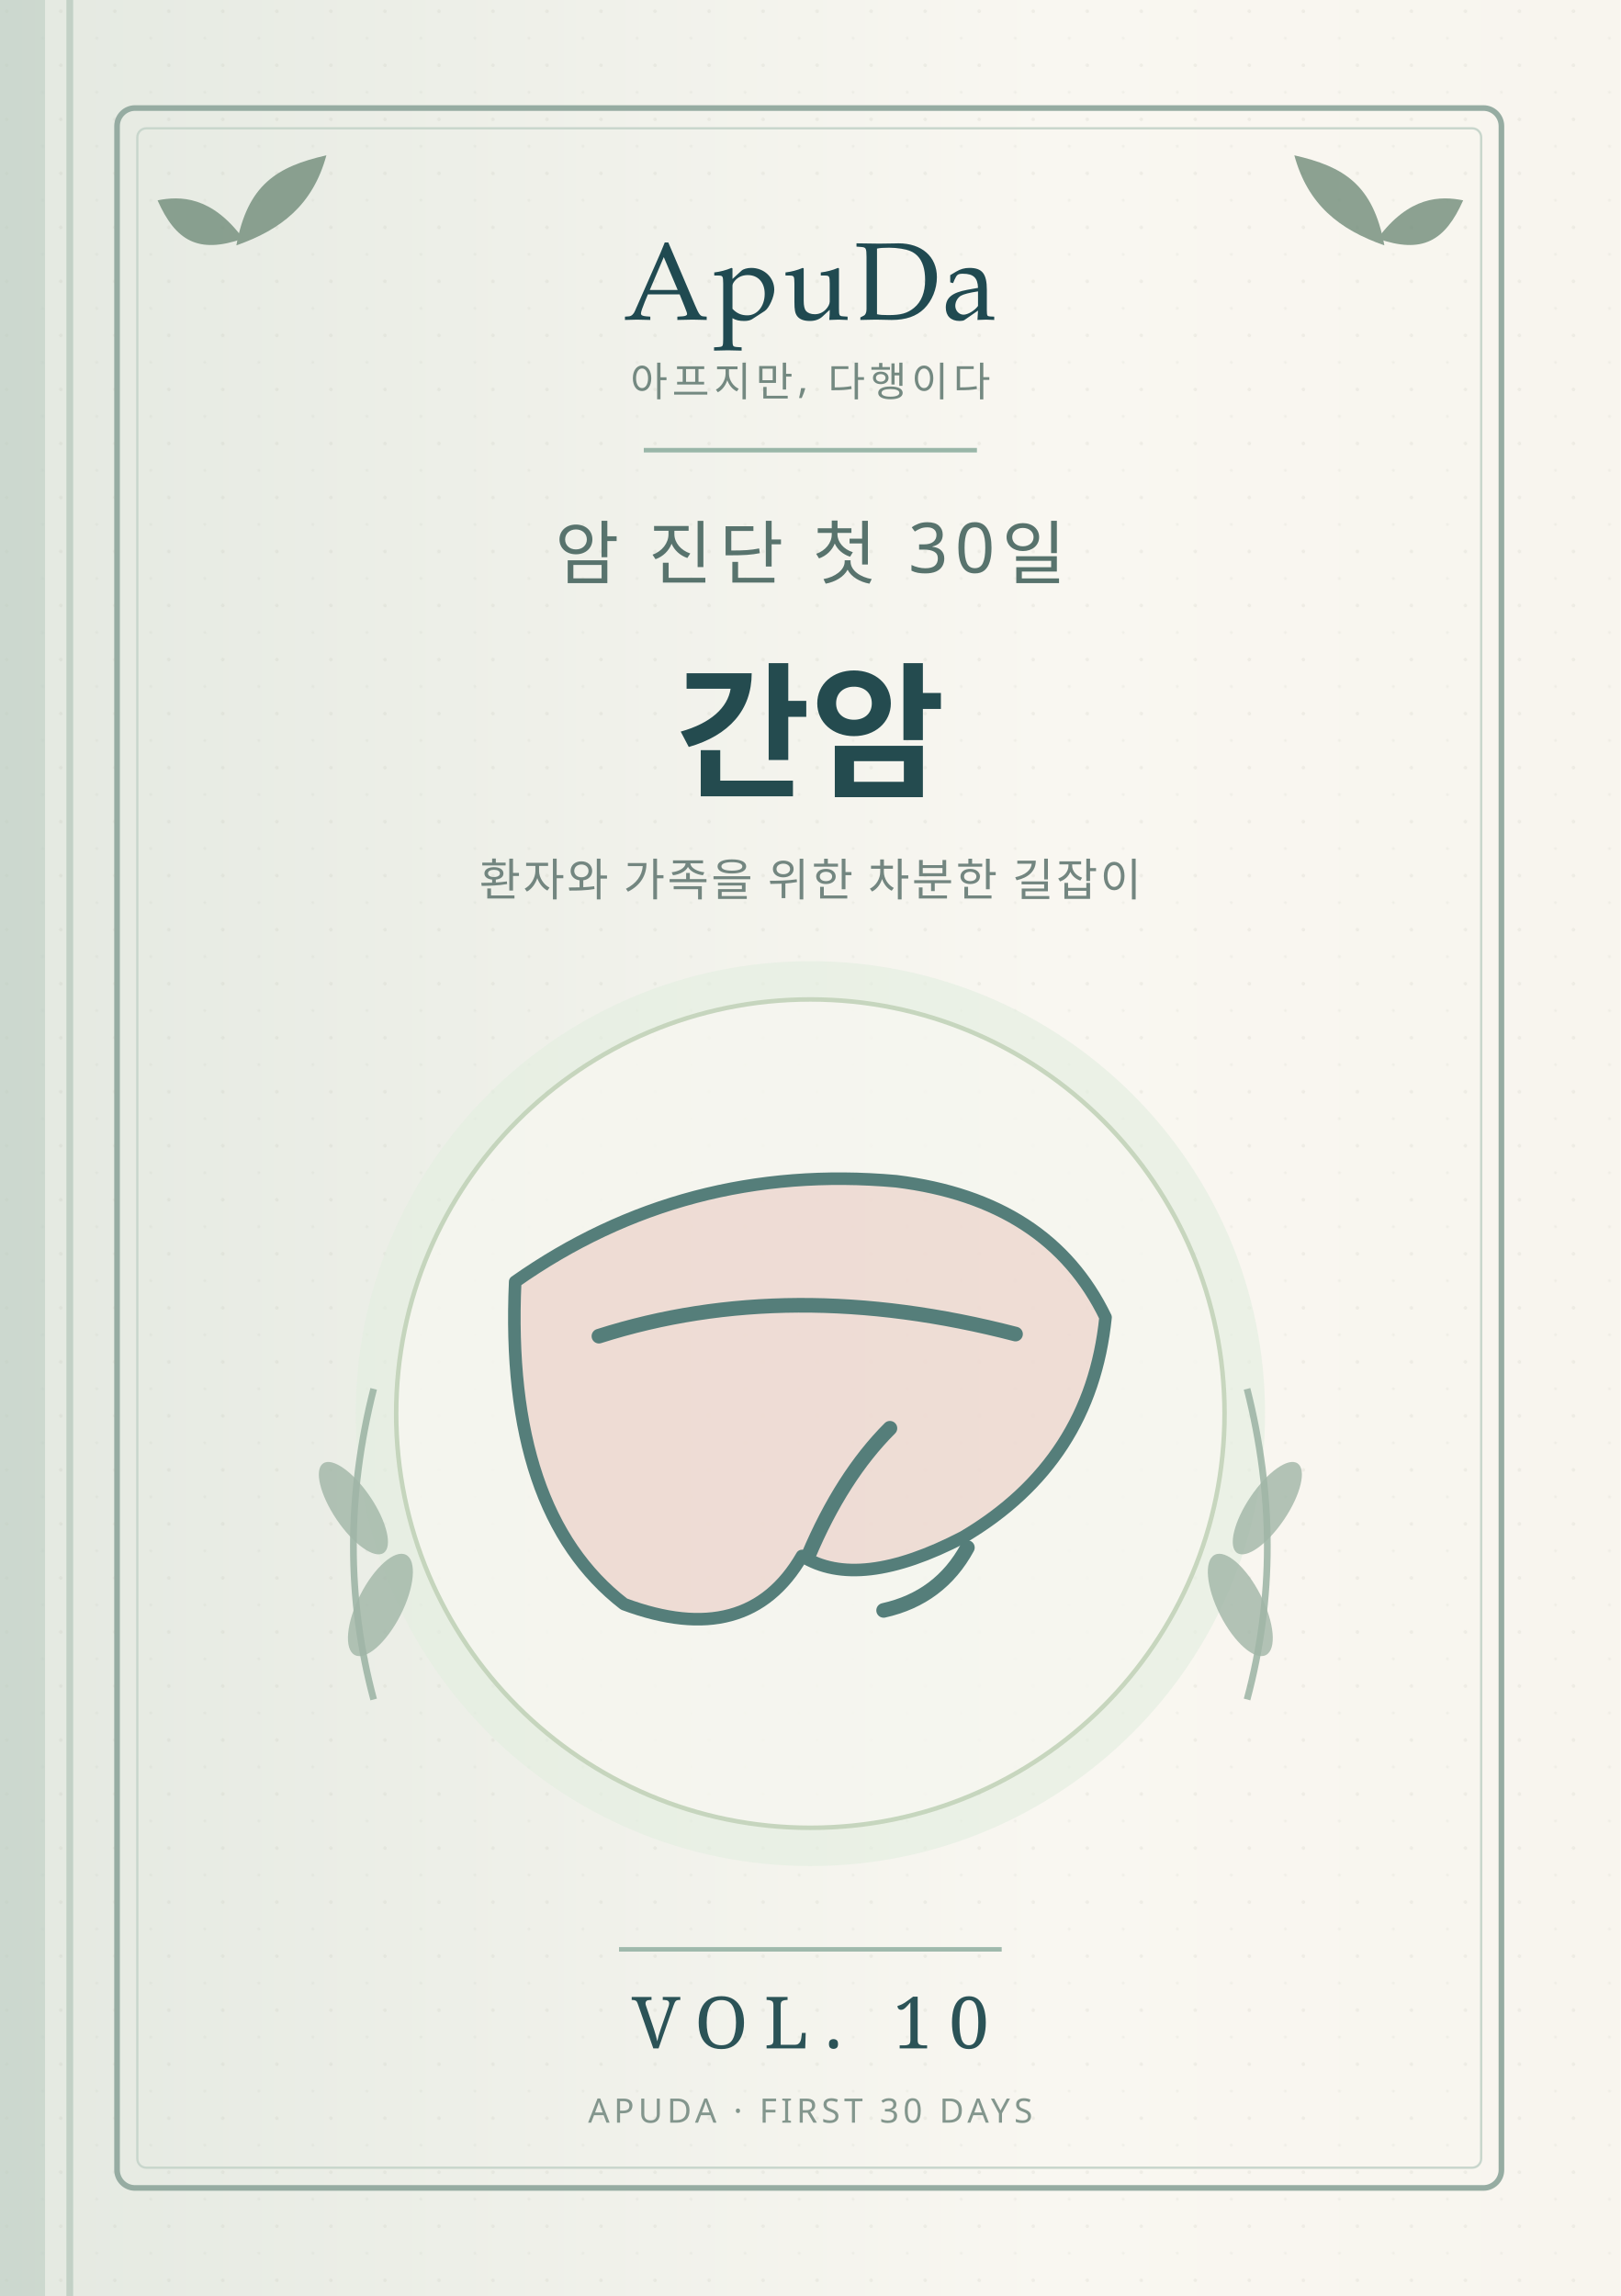
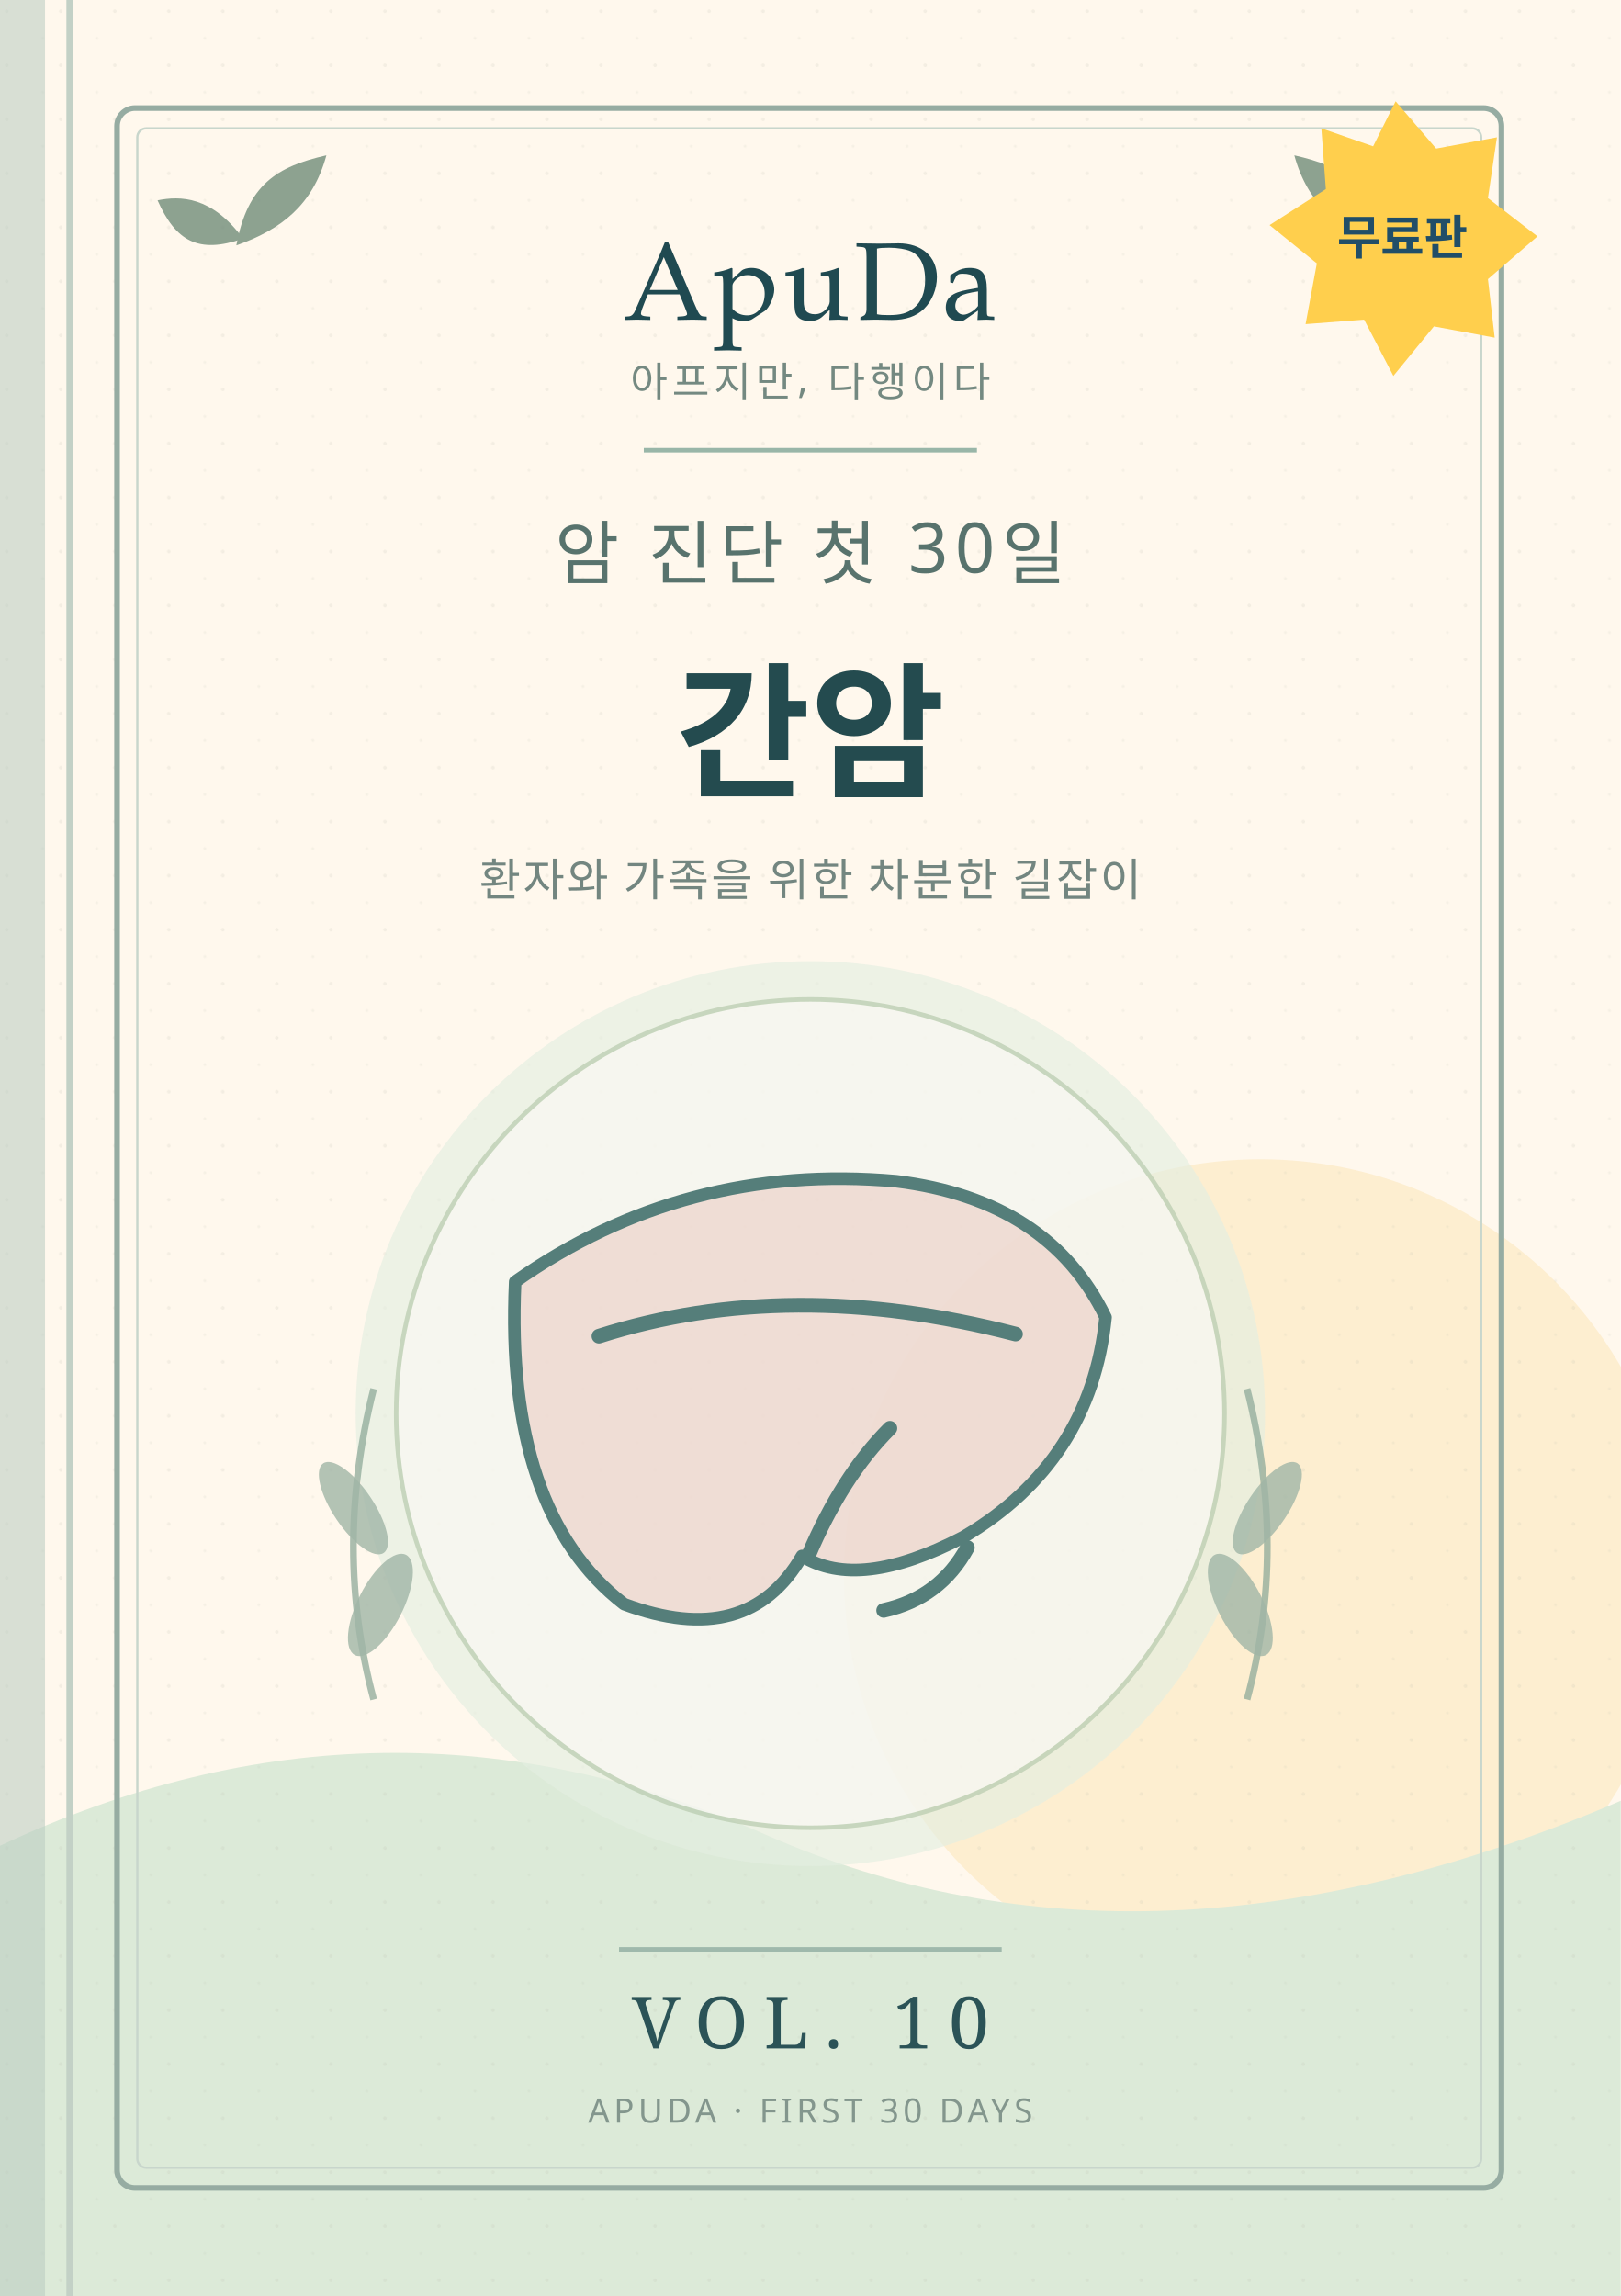
<svg xmlns="http://www.w3.org/2000/svg" width="720" height="1020" viewBox="0 0 720 1020" role="img" aria-labelledby="title description">
  <defs>
    <pattern id="paper" width="24" height="24" patternUnits="userSpaceOnUse">
      <circle cx="3" cy="5" r=".8" fill="#B6B8A9" opacity=".16" />
      <circle cx="19" cy="17" r=".65" fill="#B6B8A9" opacity=".12" />
    </pattern>
    <linearGradient id="book" x1="0" y1="0" x2="1" y2="0">
      <stop stop-color="#E4E9E1" />
      <stop offset=".65" stop-color="#F9F7F1" />
      <stop offset="1" stop-color="#F8F5EE" />
    </linearGradient>
  </defs>
-   <rect width="720" height="1020" fill="url(#book)" />
+   <rect width="720" height="1020" fill="#fff8ed" />
+   <circle cx="560" cy="700" r="185" fill="#fbe4b4" opacity=".5" />
+   <path d="M0 820 Q170 740 340 815 T720 800 V1020 H0Z" fill="#dcead8" />
  <rect width="720" height="1020" fill="url(#paper)" />
  <rect width="20" height="1020" fill="#B9CCC0" opacity=".56" />
  <path d="M31 0 V1020" stroke="#C3D1C6" stroke-width="3" />
  <rect x="52" y="48" width="615" height="924" rx="8" fill="none" stroke="#96ACA2" stroke-width="2.5" />
  <rect x="61" y="57" width="597" height="906" rx="4" fill="none" stroke="#C8D6CC" stroke-width="1" />
  <g fill="#708C79" opacity=".8">
    <path d="M105 109 C110 82 123 74 145 69 C139 91 125 102 105 109Z" />
    <path d="M108 106 C94 87 80 87 70 89 C78 107 88 113 108 106Z" />
    <path d="M615 109 C610 82 597 74 575 69 C581 91 595 102 615 109Z" />
    <path d="M612 106 C626 87 640 87 650 89 C642 107 632 113 612 106Z" />
  </g>
  <text x="360" y="142" font-family="Georgia,Palatino,serif" font-size="49" letter-spacing="1.8" text-anchor="middle" fill="#204A51">ApuDa</text>
  <text x="360" y="176" font-family="'Noto Sans KR','Malgun Gothic',sans-serif" font-size="18" text-anchor="middle" letter-spacing="2" fill="#748981">아프지만, 다행이다</text>
  <path d="M286 200 H434" stroke="#99B6A8" stroke-width="2" />
  <text x="360" y="257" font-family="'Noto Sans KR','Malgun Gothic',sans-serif" font-weight="500" font-size="31" text-anchor="middle" letter-spacing="3" fill="#58736D">암 진단 첫 30일</text>
  <g text-anchor="middle" font-family="'Noto Serif KR','Nanum Myeongjo','Malgun Gothic',serif" font-weight="700" fill="#244B4F">
    <text x="360" y="349" font-size="65">간암</text>
  </g>
  <text x="360" y="398" font-family="'Noto Sans KR','Malgun Gothic',sans-serif" font-size="20" text-anchor="middle" letter-spacing="1.1" fill="#738680">환자와 가족을 위한 차분한 길잡이</text>
  <ellipse cx="360" cy="628" rx="202" ry="201" fill="#E4EEE1" opacity=".66" />
  <circle cx="360" cy="628" r="184" fill="#FAF8F3" opacity=".68" stroke="#B6C9AB" stroke-width="2" />
  <g transform="translate(360 628) scale(.93)">
    <g fill="#E8C9BF" fill-opacity=".55" stroke="#557E7A" stroke-width="6" stroke-linecap="round" stroke-linejoin="round">
      <path d="M-141-63 Q-60-120 41-111 Q114-102 141-46 Q134 23 73 59 Q23 85-4 68 Q-30 113-89 91 Q-146 47-141-63Z" />
    </g>
    <g fill="none" stroke="#557E7A" stroke-width="7" stroke-linecap="round" stroke-linejoin="round">
      <path d="M-101-37 Q-10-66 98-38 M-1 68 Q15 30 38 7 M35 94 Q62 88 75 64" />
    </g>
  </g>
  <path d="M166 755 Q148 688 166 617 M554 755 Q572 688 554 617" stroke="#8FAA9A" stroke-width="3" fill="none" opacity=".75" />
  <g fill="#A0B5A6" opacity=".8">
    <ellipse cx="157" cy="670" rx="9" ry="24" transform="rotate(-34 157 670)" />
    <ellipse cx="169" cy="713" rx="10" ry="25" transform="rotate(27 169 713)" />
    <ellipse cx="563" cy="670" rx="9" ry="24" transform="rotate(34 563 670)" />
    <ellipse cx="551" cy="713" rx="10" ry="25" transform="rotate(-27 551 713)" />
  </g>
  <path d="M275 866 H445" stroke="#9FB9AC" stroke-width="2" />
  <text x="360" y="910" font-family="Georgia,serif" font-size="32" letter-spacing="7" text-anchor="middle" fill="#2B5357">VOL. 10</text>
  <text x="360" y="943" font-family="'Noto Sans KR','Malgun Gothic',sans-serif" font-size="15" letter-spacing="1.8" text-anchor="middle" fill="#83968D">APUDA · FIRST 30 DAYS</text>
+   <path d="M620 45 L638 66 665 61 661 88 683 105 661 124 664 150 637 145 619 167 606 142 580 144 585 117 564 100 589 84 587 57 610 65Z" fill="#ffcf4d" />
+   <text x="623" y="113" text-anchor="middle" font-size="21" font-weight="900" font-family="sans-serif" fill="#214e68">무료판</text>
</svg>
